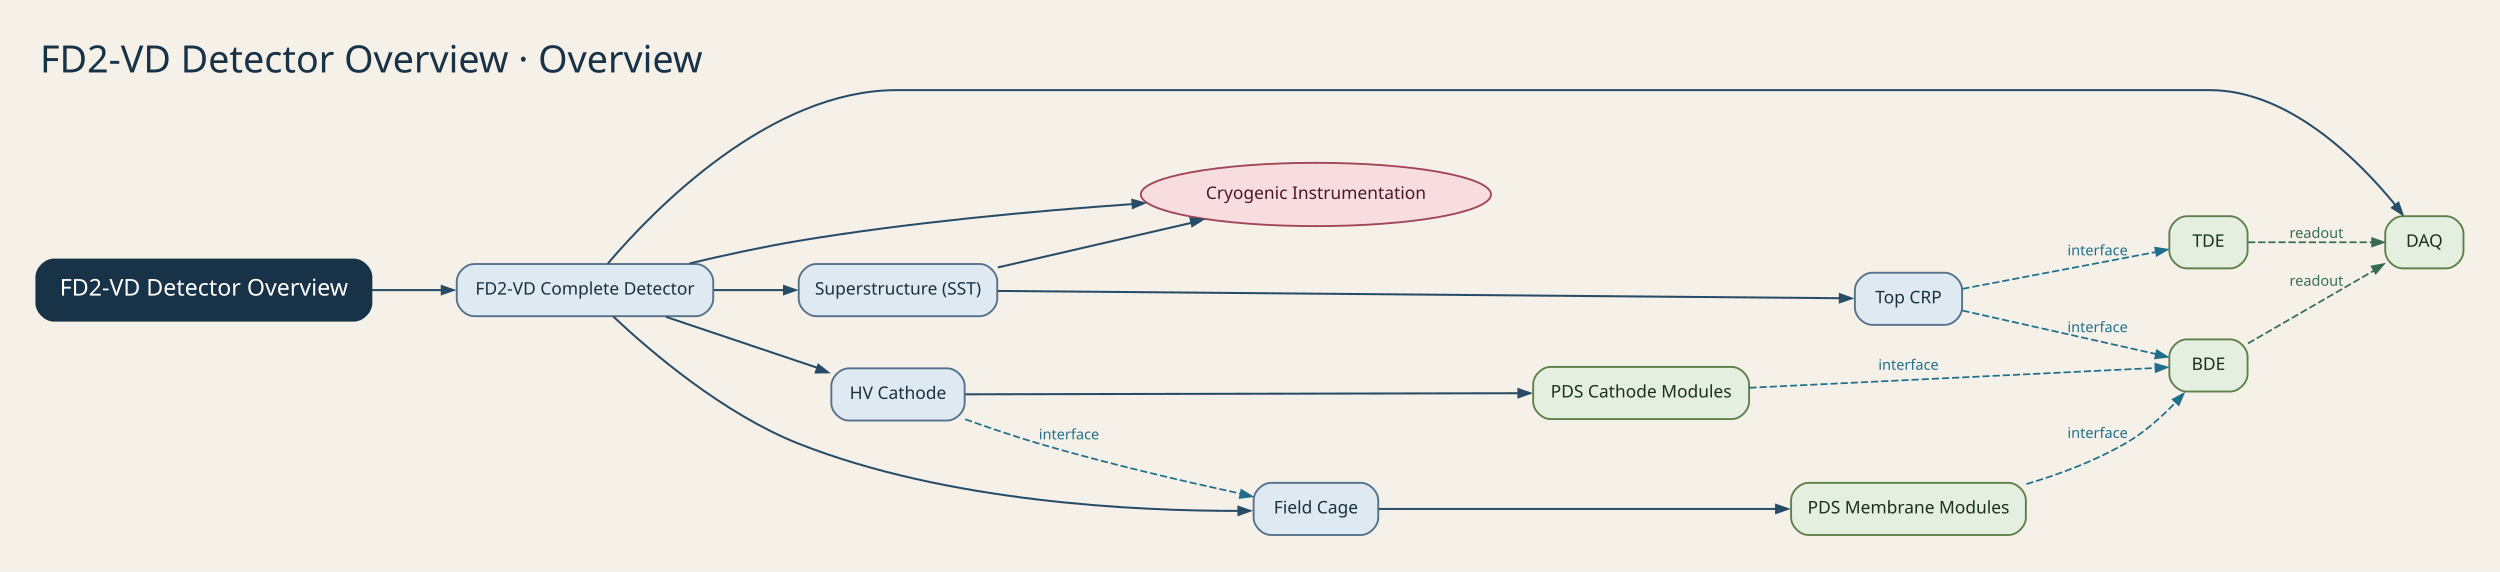
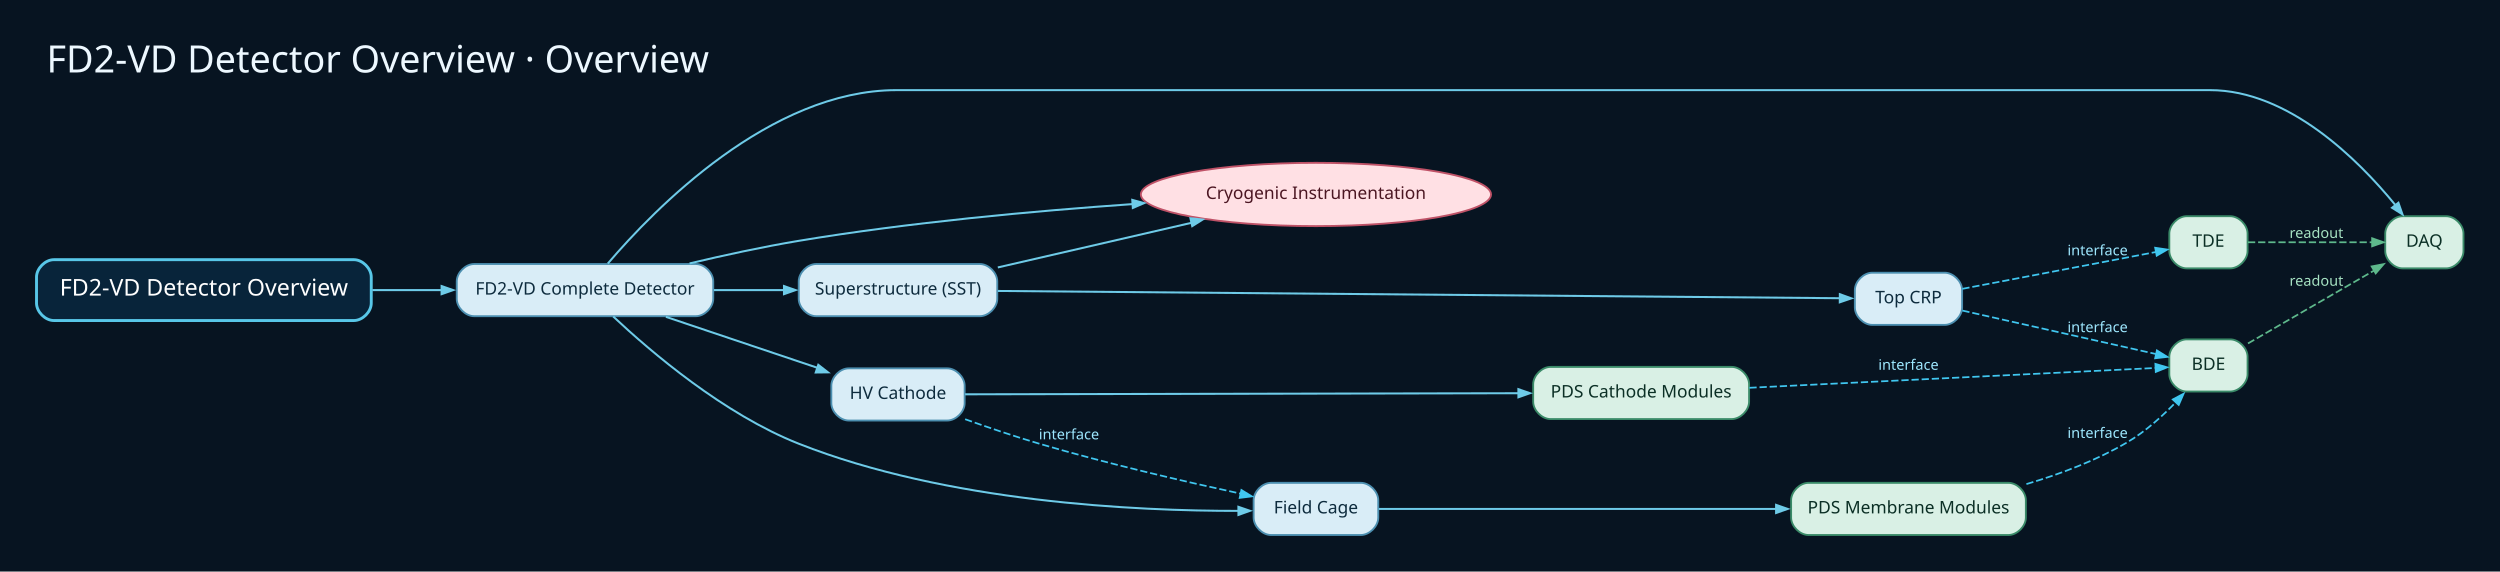
<svg xmlns="http://www.w3.org/2000/svg" xmlns:xlink="http://www.w3.org/1999/xlink" preserveAspectRatio="xMidYMid meet" width="100%" height="100%" viewBox="0.00 0.00 1725.23 394.40">
  <g id="graph0" class="graph" transform="scale(1 1) rotate(0) translate(25.2 369.2)">
-     <polygon fill="#f6f1e8" stroke="none" points="-25.2,25.2 -25.2,-369.2 1700.03,-369.2 1700.03,25.2 -25.2,25.2" />
-     <text text-anchor="middle" x="231" y="-319.2" font-family="Iowan Old Style" font-size="26.00" fill="#183247">FD2-VD Detector Overview · Overview</text>
+     <polygon fill="#071421" stroke="none" points="-25.2,25.2 -25.2,-369.2 1700.03,-369.2 1700.03,25.2 -25.2,25.2" />
+     <text text-anchor="middle" x="235.5" y="-319.2" font-family="Avenir Next" font-size="26.00" fill="#edf8ff">FD2-VD Detector Overview · Overview</text>
    <g id="node1" class="node">
      <g id="a_node1">
        <a xlink:href="../explorer.html#object=fd2_vd_overview" xlink:title="Open FD2-VD Detector Overview in the interactive explorer" target="_top">
-           <path fill="#183247" stroke="#183247" stroke-width="1.5" d="M219,-190C219,-190 12,-190 12,-190 6,-190 0,-184 0,-178 0,-178 0,-160 0,-160 0,-154 6,-148 12,-148 12,-148 219,-148 219,-148 225,-148 231,-154 231,-160 231,-160 231,-178 231,-178 231,-184 225,-190 219,-190" />
+           <path fill="#08243a" stroke="#58c7e8" stroke-width="2" d="M219,-190C219,-190 12,-190 12,-190 6,-190 0,-184 0,-178 0,-178 0,-160 0,-160 0,-154 6,-148 12,-148 12,-148 219,-148 219,-148 225,-148 231,-154 231,-160 231,-160 231,-178 231,-178 231,-184 225,-190 219,-190" />
          <text text-anchor="middle" x="115.5" y="-165.2" font-family="Avenir Next" font-size="16.00" fill="#ffffff">FD2-VD Detector Overview</text>
        </a>
      </g>
    </g>
    <g id="node5" class="node">
      <g id="a_node5">
        <a xlink:href="../explorer.html#object=fd2_vd_overview.fd2_vd_detector" xlink:title="Open FD2-VD Complete Detector in the interactive explorer" target="_top">
-           <path fill="#dfe9f2" stroke="#53718a" stroke-width="1.3" d="M455,-187C455,-187 302,-187 302,-187 296,-187 290,-181 290,-175 290,-175 290,-163 290,-163 290,-157 296,-151 302,-151 302,-151 455,-151 455,-151 461,-151 467,-157 467,-163 467,-163 467,-175 467,-175 467,-181 461,-187 455,-187" />
-           <text text-anchor="middle" x="378.5" y="-165.9" font-family="Avenir Next" font-size="12.00" fill="#173140">FD2-VD Complete Detector</text>
+           <path fill="#d9edf7" stroke="#4c8fb0" stroke-width="1.3" d="M455,-187C455,-187 302,-187 302,-187 296,-187 290,-181 290,-175 290,-175 290,-163 290,-163 290,-157 296,-151 302,-151 302,-151 455,-151 455,-151 461,-151 467,-157 467,-163 467,-163 467,-175 467,-175 467,-181 461,-187 455,-187" />
+           <text text-anchor="middle" x="378.5" y="-165.9" font-family="Avenir Next" font-size="12.00" fill="#0d2b3d">FD2-VD Complete Detector</text>
        </a>
      </g>
    </g>
    <g id="edge1" class="edge">
      <g id="a_edge1">
        <a xlink:href="../explorer.html#object=relation%3A30" xlink:title="Open contains relation in the interactive explorer" target="_top">
-           <path fill="none" stroke="#274c67" stroke-width="1.4" d="M231.36,-169C247.55,-169 264.08,-169 279.91,-169" />
-           <polygon fill="#274c67" stroke="#274c67" stroke-width="1.4" points="279.67,-171.8 287.67,-169 279.67,-166.2 279.67,-171.8" />
+           <path fill="none" stroke="#6ecbe8" stroke-width="1.4" d="M231.74,-169C247.8,-169 264.17,-169 279.86,-169" />
+           <polygon fill="#6ecbe8" stroke="#6ecbe8" stroke-width="1.4" points="279.54,-171.8 287.54,-169 279.54,-166.2 279.54,-171.8" />
        </a>
      </g>
    </g>
    <g id="node2" class="node">
      <g id="a_node2">
        <a xlink:href="../explorer.html#object=fd2_vd_overview.vd_bde" xlink:title="Open BDE in the interactive explorer" target="_top">
-           <path fill="#e4efe0" stroke="#5d7f48" stroke-width="1.3" d="M1513.83,-135C1513.83,-135 1483.83,-135 1483.83,-135 1477.83,-135 1471.83,-129 1471.83,-123 1471.83,-123 1471.83,-111 1471.83,-111 1471.83,-105 1477.83,-99 1483.83,-99 1483.83,-99 1513.83,-99 1513.83,-99 1519.83,-99 1525.83,-105 1525.83,-111 1525.83,-111 1525.83,-123 1525.83,-123 1525.83,-129 1519.83,-135 1513.83,-135" />
-           <text text-anchor="middle" x="1498.83" y="-113.9" font-family="Avenir Next" font-size="12.00" fill="#18311a">BDE</text>
+           <path fill="#d9f0e5" stroke="#3a8a68" stroke-width="1.3" d="M1513.83,-135C1513.83,-135 1483.83,-135 1483.83,-135 1477.83,-135 1471.83,-129 1471.83,-123 1471.83,-123 1471.83,-111 1471.83,-111 1471.83,-105 1477.83,-99 1483.83,-99 1483.83,-99 1513.83,-99 1513.83,-99 1519.83,-99 1525.83,-105 1525.83,-111 1525.83,-111 1525.83,-123 1525.83,-123 1525.83,-129 1519.83,-135 1513.83,-135" />
+           <text text-anchor="middle" x="1498.83" y="-113.9" font-family="Avenir Next" font-size="12.00" fill="#0b2f25">BDE</text>
        </a>
      </g>
    </g>
    <g id="node4" class="node">
      <g id="a_node4">
        <a xlink:href="../explorer.html#object=fd2_vd_overview.vd_daq" xlink:title="Open DAQ in the interactive explorer" target="_top">
-           <path fill="#e4efe0" stroke="#5d7f48" stroke-width="1.3" d="M1662.83,-220C1662.83,-220 1632.83,-220 1632.83,-220 1626.83,-220 1620.83,-214 1620.83,-208 1620.83,-208 1620.83,-196 1620.83,-196 1620.83,-190 1626.83,-184 1632.83,-184 1632.83,-184 1662.83,-184 1662.83,-184 1668.83,-184 1674.83,-190 1674.83,-196 1674.83,-196 1674.83,-208 1674.83,-208 1674.83,-214 1668.83,-220 1662.83,-220" />
-           <text text-anchor="middle" x="1647.83" y="-198.9" font-family="Avenir Next" font-size="12.00" fill="#18311a">DAQ</text>
+           <path fill="#d9f0e5" stroke="#3a8a68" stroke-width="1.3" d="M1662.83,-220C1662.83,-220 1632.83,-220 1632.83,-220 1626.83,-220 1620.83,-214 1620.83,-208 1620.83,-208 1620.83,-196 1620.83,-196 1620.83,-190 1626.83,-184 1632.83,-184 1632.83,-184 1662.83,-184 1662.83,-184 1668.83,-184 1674.83,-190 1674.83,-196 1674.83,-196 1674.83,-208 1674.83,-208 1674.83,-214 1668.83,-220 1662.83,-220" />
+           <text text-anchor="middle" x="1647.83" y="-198.9" font-family="Avenir Next" font-size="12.00" fill="#0b2f25">DAQ</text>
        </a>
      </g>
    </g>
    <g id="edge11" class="edge">
      <g id="a_edge11">
        <a xlink:href="../explorer.html#object=relation%3A40" xlink:title="Open reads out relation in the interactive explorer" target="_top">
-           <path fill="none" stroke="#356c53" stroke-width="1.2" stroke-dasharray="5,2" d="M1526.11,-132.2C1550.46,-146.28 1586.81,-167.29 1613.26,-182.59" />
-           <polygon fill="#356c53" stroke="#356c53" stroke-width="1.2" points="1611.45,-185.35 1619.78,-186.94 1614.25,-180.51 1611.45,-185.35" />
+           <path fill="none" stroke="#5eb98c" stroke-width="1.2" stroke-dasharray="5,2" d="M1526.11,-132.2C1550.46,-146.28 1586.81,-167.29 1613.26,-182.59" />
+           <polygon fill="#5eb98c" stroke="#5eb98c" stroke-width="1.2" points="1611.45,-185.35 1619.78,-186.94 1614.25,-180.51 1611.45,-185.35" />
        </a>
      </g>
      <g id="a_edge11-label">
        <a xlink:href="../explorer.html#object=relation%3A40" xlink:title="readout" target="_top">
-           <text text-anchor="middle" x="1573.33" y="-172" font-family="Avenir Next" font-size="10.00" fill="#356c53">readout</text>
+           <text text-anchor="middle" x="1573.33" y="-172" font-family="Avenir Next" font-size="10.00" fill="#a7e3c3">readout</text>
        </a>
      </g>
    </g>
    <g id="node3" class="node">
      <g id="a_node3">
        <a xlink:href="../explorer.html#object=fd2_vd_overview.vd_ci" xlink:title="Open Cryogenic Instrumentation in the interactive explorer" target="_top">
-           <ellipse fill="#f7dde0" stroke="#a14656" stroke-width="1.3" cx="882.92" cy="-235" rx="120.83" ry="21.84" />
-           <text text-anchor="middle" x="882.92" y="-231.9" font-family="Avenir Next" font-size="12.00" fill="#4a1823">Cryogenic Instrumentation</text>
+           <ellipse fill="#ffe0e4" stroke="#bf5267" stroke-width="1.3" cx="882.92" cy="-235" rx="120.83" ry="21.84" />
+           <text text-anchor="middle" x="882.92" y="-231.9" font-family="Avenir Next" font-size="12.00" fill="#4b1622">Cryogenic Instrumentation</text>
        </a>
      </g>
    </g>
    <g id="edge5" class="edge">
      <g id="a_edge5">
        <a xlink:href="../explorer.html#object=relation%3A34" xlink:title="Open contains relation in the interactive explorer" target="_top">
-           <path fill="none" stroke="#274c67" stroke-width="1.4" d="M450.67,-187.42C474.49,-193.07 501.28,-198.88 526,-203 601.97,-215.65 687.96,-223.56 756.38,-228.35" />
-           <polygon fill="#274c67" stroke="#274c67" stroke-width="1.4" points="756.17,-231.28 764.35,-229.03 756.56,-225.69 756.17,-231.28" />
+           <path fill="none" stroke="#6ecbe8" stroke-width="1.4" d="M450.67,-187.42C474.49,-193.07 501.28,-198.88 526,-203 601.97,-215.65 687.96,-223.56 756.38,-228.35" />
+           <polygon fill="#6ecbe8" stroke="#6ecbe8" stroke-width="1.4" points="756.17,-231.28 764.35,-229.03 756.56,-225.69 756.17,-231.28" />
        </a>
      </g>
    </g>
    <g id="edge6" class="edge">
      <g id="a_edge6">
        <a xlink:href="../explorer.html#object=relation%3A35" xlink:title="Open contains relation in the interactive explorer" target="_top">
-           <path fill="none" stroke="#274c67" stroke-width="1.4" d="M394.24,-187.33C426.23,-224.86 506.19,-307 593.5,-307 593.5,-307 593.5,-307 1499.83,-307 1554.19,-307 1602.32,-258.88 1627.74,-227.79" />
-           <polygon fill="#274c67" stroke="#274c67" stroke-width="1.4" points="1629.92,-229.29 1632.71,-221.29 1625.53,-225.81 1629.92,-229.29" />
+           <path fill="none" stroke="#6ecbe8" stroke-width="1.4" d="M394.24,-187.33C426.23,-224.86 506.19,-307 593.5,-307 593.5,-307 593.5,-307 1499.83,-307 1554.19,-307 1602.32,-258.88 1627.74,-227.79" />
+           <polygon fill="#6ecbe8" stroke="#6ecbe8" stroke-width="1.4" points="1629.92,-229.29 1632.71,-221.29 1625.53,-225.81 1629.92,-229.29" />
        </a>
      </g>
    </g>
    <g id="node6" class="node">
      <g id="a_node6">
        <a xlink:href="../explorer.html#object=fd2_vd_overview.vd_field_cage" xlink:title="Open Field Cage in the interactive explorer" target="_top">
-           <path fill="#dfe9f2" stroke="#53718a" stroke-width="1.3" d="M913.92,-36C913.92,-36 851.92,-36 851.92,-36 845.92,-36 839.92,-30 839.92,-24 839.92,-24 839.92,-12 839.92,-12 839.92,-6 845.92,0 851.92,0 851.92,0 913.92,0 913.92,0 919.92,0 925.92,-6 925.92,-12 925.92,-12 925.92,-24 925.92,-24 925.92,-30 919.92,-36 913.92,-36" />
-           <text text-anchor="middle" x="882.92" y="-14.9" font-family="Avenir Next" font-size="12.00" fill="#173140">Field Cage</text>
+           <path fill="#d9edf7" stroke="#4c8fb0" stroke-width="1.3" d="M913.92,-36C913.92,-36 851.92,-36 851.92,-36 845.92,-36 839.92,-30 839.92,-24 839.92,-24 839.92,-12 839.92,-12 839.92,-6 845.92,0 851.92,0 851.92,0 913.92,0 913.92,0 919.92,0 925.92,-6 925.92,-12 925.92,-12 925.92,-24 925.92,-24 925.92,-30 919.92,-36 913.92,-36" />
+           <text text-anchor="middle" x="882.92" y="-14.9" font-family="Avenir Next" font-size="12.00" fill="#0d2b3d">Field Cage</text>
        </a>
      </g>
    </g>
    <g id="edge4" class="edge">
      <g id="a_edge4">
        <a xlink:href="../explorer.html#object=relation%3A33" xlink:title="Open contains relation in the interactive explorer" target="_top">
-           <path fill="none" stroke="#274c67" stroke-width="1.4" d="M397.98,-150.78C424.07,-126.27 474.32,-83.41 526,-63 628.22,-22.64 758.61,-16.54 829.78,-16.64" />
-           <polygon fill="#274c67" stroke="#274c67" stroke-width="1.4" points="829.41,-19.45 837.42,-16.7 829.44,-13.85 829.41,-19.45" />
+           <path fill="none" stroke="#6ecbe8" stroke-width="1.4" d="M397.98,-150.78C424.07,-126.27 474.32,-83.41 526,-63 628.22,-22.64 758.61,-16.54 829.78,-16.64" />
+           <polygon fill="#6ecbe8" stroke="#6ecbe8" stroke-width="1.4" points="829.41,-19.45 837.42,-16.7 829.44,-13.85 829.41,-19.45" />
        </a>
      </g>
    </g>
    <g id="node7" class="node">
      <g id="a_node7">
        <a xlink:href="../explorer.html#object=fd2_vd_overview.vd_hv_cathode" xlink:title="Open HV Cathode in the interactive explorer" target="_top">
-           <path fill="#dfe9f2" stroke="#53718a" stroke-width="1.3" d="M628.5,-115C628.5,-115 560.5,-115 560.5,-115 554.5,-115 548.5,-109 548.5,-103 548.5,-103 548.5,-91 548.5,-91 548.5,-85 554.5,-79 560.5,-79 560.5,-79 628.5,-79 628.5,-79 634.5,-79 640.5,-85 640.5,-91 640.5,-91 640.5,-103 640.5,-103 640.5,-109 634.5,-115 628.5,-115" />
-           <text text-anchor="middle" x="594.5" y="-93.9" font-family="Avenir Next" font-size="12.00" fill="#173140">HV Cathode</text>
+           <path fill="#d9edf7" stroke="#4c8fb0" stroke-width="1.3" d="M628.5,-115C628.5,-115 560.5,-115 560.5,-115 554.5,-115 548.5,-109 548.5,-103 548.5,-103 548.5,-91 548.5,-91 548.5,-85 554.5,-79 560.5,-79 560.5,-79 628.5,-79 628.5,-79 634.5,-79 640.5,-85 640.5,-91 640.5,-91 640.5,-103 640.5,-103 640.5,-109 634.5,-115 628.5,-115" />
+           <text text-anchor="middle" x="594.5" y="-93.9" font-family="Avenir Next" font-size="12.00" fill="#0d2b3d">HV Cathode</text>
        </a>
      </g>
    </g>
    <g id="edge3" class="edge">
      <g id="a_edge3">
        <a xlink:href="../explorer.html#object=relation%3A32" xlink:title="Open contains relation in the interactive explorer" target="_top">
-           <path fill="none" stroke="#274c67" stroke-width="1.4" d="M434.33,-150.55C466.46,-139.74 506.88,-126.14 538.96,-115.35" />
-           <polygon fill="#274c67" stroke="#274c67" stroke-width="1.4" points="539.5,-117.45 546.19,-112.24 537.72,-112.14 539.5,-117.45" />
+           <path fill="none" stroke="#6ecbe8" stroke-width="1.4" d="M434.33,-150.55C466.46,-139.74 506.88,-126.14 538.96,-115.35" />
+           <polygon fill="#6ecbe8" stroke="#6ecbe8" stroke-width="1.4" points="539.5,-117.45 546.19,-112.24 537.72,-112.14 539.5,-117.45" />
        </a>
      </g>
    </g>
    <g id="node10" class="node">
      <g id="a_node10">
        <a xlink:href="../explorer.html#object=fd2_vd_overview.vd_superstructure" xlink:title="Open Superstructure (SST) in the interactive explorer" target="_top">
-           <path fill="#dfe9f2" stroke="#53718a" stroke-width="1.3" d="M651,-187C651,-187 538,-187 538,-187 532,-187 526,-181 526,-175 526,-175 526,-163 526,-163 526,-157 532,-151 538,-151 538,-151 651,-151 651,-151 657,-151 663,-157 663,-163 663,-163 663,-175 663,-175 663,-181 657,-187 651,-187" />
-           <text text-anchor="middle" x="594.5" y="-165.9" font-family="Avenir Next" font-size="12.00" fill="#173140">Superstructure (SST)</text>
+           <path fill="#d9edf7" stroke="#4c8fb0" stroke-width="1.3" d="M651,-187C651,-187 538,-187 538,-187 532,-187 526,-181 526,-175 526,-175 526,-163 526,-163 526,-157 532,-151 538,-151 538,-151 651,-151 651,-151 657,-151 663,-157 663,-163 663,-163 663,-175 663,-175 663,-181 657,-187 651,-187" />
+           <text text-anchor="middle" x="594.5" y="-165.9" font-family="Avenir Next" font-size="12.00" fill="#0d2b3d">Superstructure (SST)</text>
        </a>
      </g>
    </g>
    <g id="edge2" class="edge">
      <g id="a_edge2">
        <a xlink:href="../explorer.html#object=relation%3A31" xlink:title="Open contains relation in the interactive explorer" target="_top">
-           <path fill="none" stroke="#274c67" stroke-width="1.4" d="M467.47,-169C483.6,-169 500.33,-169 516.13,-169" />
-           <polygon fill="#274c67" stroke="#274c67" stroke-width="1.4" points="515.83,-171.8 523.83,-169 515.83,-166.2 515.83,-171.8" />
+           <path fill="none" stroke="#6ecbe8" stroke-width="1.4" d="M467.47,-169C483.6,-169 500.33,-169 516.13,-169" />
+           <polygon fill="#6ecbe8" stroke="#6ecbe8" stroke-width="1.4" points="515.83,-171.8 523.83,-169 515.83,-166.2 515.83,-171.8" />
        </a>
      </g>
    </g>
    <g id="node9" class="node">
      <g id="a_node9">
        <a xlink:href="../explorer.html#object=fd2_vd_overview.vd_pds_membrane" xlink:title="Open PDS Membrane Modules in the interactive explorer" target="_top">
-           <path fill="#e4efe0" stroke="#5d7f48" stroke-width="1.3" d="M1360.83,-36C1360.83,-36 1222.83,-36 1222.83,-36 1216.83,-36 1210.83,-30 1210.83,-24 1210.83,-24 1210.83,-12 1210.83,-12 1210.83,-6 1216.83,0 1222.83,0 1222.83,0 1360.83,0 1360.83,0 1366.83,0 1372.83,-6 1372.83,-12 1372.83,-12 1372.83,-24 1372.83,-24 1372.83,-30 1366.83,-36 1360.83,-36" />
-           <text text-anchor="middle" x="1291.83" y="-14.9" font-family="Avenir Next" font-size="12.00" fill="#18311a">PDS Membrane Modules</text>
+           <path fill="#d9f0e5" stroke="#3a8a68" stroke-width="1.3" d="M1360.83,-36C1360.83,-36 1222.83,-36 1222.83,-36 1216.83,-36 1210.83,-30 1210.83,-24 1210.83,-24 1210.83,-12 1210.83,-12 1210.83,-6 1216.83,0 1222.83,0 1222.83,0 1360.83,0 1360.83,0 1366.83,0 1372.83,-6 1372.83,-12 1372.83,-12 1372.83,-24 1372.83,-24 1372.83,-30 1366.83,-36 1360.83,-36" />
+           <text text-anchor="middle" x="1291.83" y="-14.9" font-family="Avenir Next" font-size="12.00" fill="#0b2f25">PDS Membrane Modules</text>
        </a>
      </g>
    </g>
    <g id="edge14" class="edge">
      <g id="a_edge14">
        <a xlink:href="../explorer.html#object=relation%3A43" xlink:title="Open contains relation in the interactive explorer" target="_top">
-           <path fill="none" stroke="#274c67" stroke-width="1.4" d="M926.31,-18C990.83,-18 1115.16,-18 1200.52,-18" />
-           <polygon fill="#274c67" stroke="#274c67" stroke-width="1.4" points="1200.47,-20.8 1208.47,-18 1200.47,-15.2 1200.47,-20.8" />
+           <path fill="none" stroke="#6ecbe8" stroke-width="1.4" d="M926.31,-18C990.83,-18 1115.16,-18 1200.52,-18" />
+           <polygon fill="#6ecbe8" stroke="#6ecbe8" stroke-width="1.4" points="1200.47,-20.8 1208.47,-18 1200.47,-15.2 1200.47,-20.8" />
        </a>
      </g>
    </g>
    <g id="edge17" class="edge">
      <g id="a_edge17">
        <a xlink:href="../explorer.html#object=relation%3A46" xlink:title="Open interfaces with relation in the interactive explorer" target="_top">
-           <path fill="none" stroke="#1f6f8b" stroke-width="1.2" stroke-dasharray="5,2" d="M640.83,-79.91C656.87,-74.16 675.13,-67.96 692,-63 738.7,-49.28 792.78,-36.79 831.26,-28.47" />
-           <polygon fill="#1f6f8b" stroke="#1f6f8b" stroke-width="1.2" points="831.48,-31.07 838.71,-26.65 830.3,-25.6 831.48,-31.07" />
+           <path fill="none" stroke="#40c7f0" stroke-width="1.2" stroke-dasharray="5,2" d="M640.83,-79.91C656.87,-74.16 675.13,-67.96 692,-63 738.7,-49.28 792.78,-36.79 831.26,-28.47" />
+           <polygon fill="#40c7f0" stroke="#40c7f0" stroke-width="1.2" points="831.48,-31.07 838.71,-26.65 830.3,-25.6 831.48,-31.07" />
        </a>
      </g>
      <g id="a_edge17-label">
        <a xlink:href="../explorer.html#object=relation%3A46" xlink:title="interface" target="_top">
-           <text text-anchor="middle" x="712.5" y="-66" font-family="Avenir Next" font-size="10.00" fill="#1f6f8b">interface</text>
+           <text text-anchor="middle" x="712.5" y="-66" font-family="Avenir Next" font-size="10.00" fill="#9ee8ff">interface</text>
        </a>
      </g>
    </g>
    <g id="node8" class="node">
      <g id="a_node8">
        <a xlink:href="../explorer.html#object=fd2_vd_overview.vd_pds_cathode" xlink:title="Open PDS Cathode Modules in the interactive explorer" target="_top">
-           <path fill="#e4efe0" stroke="#5d7f48" stroke-width="1.3" d="M1169.83,-116C1169.83,-116 1044.83,-116 1044.83,-116 1038.83,-116 1032.83,-110 1032.83,-104 1032.83,-104 1032.83,-92 1032.83,-92 1032.83,-86 1038.83,-80 1044.83,-80 1044.83,-80 1169.83,-80 1169.83,-80 1175.83,-80 1181.83,-86 1181.83,-92 1181.83,-92 1181.83,-104 1181.83,-104 1181.83,-110 1175.83,-116 1169.83,-116" />
-           <text text-anchor="middle" x="1107.33" y="-94.9" font-family="Avenir Next" font-size="12.00" fill="#18311a">PDS Cathode Modules</text>
+           <path fill="#d9f0e5" stroke="#3a8a68" stroke-width="1.3" d="M1169.83,-116C1169.83,-116 1044.83,-116 1044.83,-116 1038.83,-116 1032.83,-110 1032.83,-104 1032.83,-104 1032.83,-92 1032.83,-92 1032.83,-86 1038.83,-80 1044.83,-80 1044.83,-80 1169.83,-80 1169.83,-80 1175.83,-80 1181.83,-86 1181.83,-92 1181.83,-92 1181.83,-104 1181.83,-104 1181.83,-110 1175.83,-116 1169.83,-116" />
+           <text text-anchor="middle" x="1107.33" y="-94.9" font-family="Avenir Next" font-size="12.00" fill="#0b2f25">PDS Cathode Modules</text>
        </a>
      </g>
    </g>
    <g id="edge13" class="edge">
      <g id="a_edge13">
        <a xlink:href="../explorer.html#object=relation%3A42" xlink:title="Open contains relation in the interactive explorer" target="_top">
-           <path fill="none" stroke="#274c67" stroke-width="1.4" d="M640.83,-97.09C726.55,-97.26 913.55,-97.62 1022.65,-97.84" />
-           <polygon fill="#274c67" stroke="#274c67" stroke-width="1.4" points="1022.63,-100.64 1030.64,-97.86 1022.65,-95.04 1022.63,-100.64" />
+           <path fill="none" stroke="#6ecbe8" stroke-width="1.4" d="M640.83,-97.09C726.55,-97.26 913.55,-97.62 1022.65,-97.84" />
+           <polygon fill="#6ecbe8" stroke="#6ecbe8" stroke-width="1.4" points="1022.63,-100.64 1030.64,-97.86 1022.65,-95.04 1022.63,-100.64" />
        </a>
      </g>
    </g>
    <g id="edge15" class="edge">
      <g id="a_edge15">
        <a xlink:href="../explorer.html#object=relation%3A44" xlink:title="Open interfaces with relation in the interactive explorer" target="_top">
-           <path fill="none" stroke="#1f6f8b" stroke-width="1.2" stroke-dasharray="5,2" d="M1182.05,-101.6C1265.92,-105.69 1399.42,-112.2 1462.55,-115.28" />
-           <polygon fill="#1f6f8b" stroke="#1f6f8b" stroke-width="1.2" points="1462.21,-118.11 1470.33,-115.71 1462.48,-112.52 1462.21,-118.11" />
+           <path fill="none" stroke="#40c7f0" stroke-width="1.2" stroke-dasharray="5,2" d="M1182.05,-101.6C1265.92,-105.69 1399.42,-112.2 1462.55,-115.28" />
+           <polygon fill="#40c7f0" stroke="#40c7f0" stroke-width="1.2" points="1462.21,-118.11 1470.33,-115.71 1462.48,-112.52 1462.21,-118.11" />
        </a>
      </g>
      <g id="a_edge15-label">
        <a xlink:href="../explorer.html#object=relation%3A44" xlink:title="interface" target="_top">
-           <text text-anchor="middle" x="1291.83" y="-114" font-family="Avenir Next" font-size="10.00" fill="#1f6f8b">interface</text>
+           <text text-anchor="middle" x="1291.83" y="-114" font-family="Avenir Next" font-size="10.00" fill="#9ee8ff">interface</text>
        </a>
      </g>
    </g>
    <g id="edge16" class="edge">
      <g id="a_edge16">
        <a xlink:href="../explorer.html#object=relation%3A45" xlink:title="Open interfaces with relation in the interactive explorer" target="_top">
-           <path fill="none" stroke="#1f6f8b" stroke-width="1.2" stroke-dasharray="5,2" d="M1373.21,-35.13C1396.62,-42.08 1421.59,-51.49 1442.83,-64 1455.39,-71.4 1467.3,-82.21 1476.81,-92.15" />
-           <polygon fill="#1f6f8b" stroke="#1f6f8b" stroke-width="1.2" points="1474.21,-93.54 1481.69,-97.51 1478.32,-89.73 1474.21,-93.54" />
+           <path fill="none" stroke="#40c7f0" stroke-width="1.2" stroke-dasharray="5,2" d="M1373.21,-35.13C1396.62,-42.08 1421.59,-51.49 1442.83,-64 1455.39,-71.4 1467.3,-82.21 1476.81,-92.15" />
+           <polygon fill="#40c7f0" stroke="#40c7f0" stroke-width="1.2" points="1474.21,-93.54 1481.69,-97.51 1478.32,-89.73 1474.21,-93.54" />
        </a>
      </g>
      <g id="a_edge16-label">
        <a xlink:href="../explorer.html#object=relation%3A45" xlink:title="interface" target="_top">
-           <text text-anchor="middle" x="1422.33" y="-67" font-family="Avenir Next" font-size="10.00" fill="#1f6f8b">interface</text>
+           <text text-anchor="middle" x="1422.33" y="-67" font-family="Avenir Next" font-size="10.00" fill="#9ee8ff">interface</text>
        </a>
      </g>
    </g>
    <g id="edge8" class="edge">
      <g id="a_edge8">
        <a xlink:href="../explorer.html#object=relation%3A37" xlink:title="Open contains relation in the interactive explorer" target="_top">
-           <path fill="none" stroke="#274c67" stroke-width="1.4" d="M663.38,-184.64C703.44,-193.87 754.5,-205.64 797.19,-215.48" />
-           <polygon fill="#274c67" stroke="#274c67" stroke-width="1.4" points="796.3,-218.6 804.72,-217.67 797.55,-213.15 796.3,-218.6" />
+           <path fill="none" stroke="#6ecbe8" stroke-width="1.4" d="M663.38,-184.64C703.44,-193.87 754.5,-205.64 797.19,-215.48" />
+           <polygon fill="#6ecbe8" stroke="#6ecbe8" stroke-width="1.4" points="796.3,-218.6 804.72,-217.67 797.55,-213.15 796.3,-218.6" />
        </a>
      </g>
    </g>
    <g id="node12" class="node">
      <g id="a_node12">
        <a xlink:href="../explorer.html#object=fd2_vd_overview.vd_crp" xlink:title="Open Top CRP in the interactive explorer" target="_top">
-           <path fill="#dfe9f2" stroke="#53718a" stroke-width="1.3" d="M1316.83,-181C1316.83,-181 1266.83,-181 1266.83,-181 1260.83,-181 1254.83,-175 1254.83,-169 1254.83,-169 1254.83,-157 1254.83,-157 1254.83,-151 1260.83,-145 1266.83,-145 1266.83,-145 1316.83,-145 1316.83,-145 1322.83,-145 1328.83,-151 1328.83,-157 1328.83,-157 1328.83,-169 1328.83,-169 1328.83,-175 1322.83,-181 1316.83,-181" />
-           <text text-anchor="middle" x="1291.83" y="-159.9" font-family="Avenir Next" font-size="12.00" fill="#173140">Top CRP</text>
+           <path fill="#d9edf7" stroke="#4c8fb0" stroke-width="1.3" d="M1316.83,-181C1316.83,-181 1266.83,-181 1266.83,-181 1260.83,-181 1254.83,-175 1254.83,-169 1254.83,-169 1254.83,-157 1254.83,-157 1254.83,-151 1260.83,-145 1266.83,-145 1266.83,-145 1316.83,-145 1316.83,-145 1322.83,-145 1328.83,-151 1328.83,-157 1328.83,-157 1328.83,-169 1328.83,-169 1328.83,-175 1322.83,-181 1316.83,-181" />
+           <text text-anchor="middle" x="1291.83" y="-159.9" font-family="Avenir Next" font-size="12.00" fill="#0d2b3d">Top CRP</text>
        </a>
      </g>
    </g>
    <g id="edge7" class="edge">
      <g id="a_edge7">
        <a xlink:href="../explorer.html#object=relation%3A36" xlink:title="Open contains relation in the interactive explorer" target="_top">
-           <path fill="none" stroke="#274c67" stroke-width="1.4" d="M663.44,-168.41C804.23,-167.2 1124.67,-164.43 1244.49,-163.4" />
-           <polygon fill="#274c67" stroke="#274c67" stroke-width="1.4" points="1244.47,-166.18 1252.44,-163.31 1244.42,-160.58 1244.47,-166.18" />
+           <path fill="none" stroke="#6ecbe8" stroke-width="1.4" d="M663.44,-168.41C804.23,-167.2 1124.67,-164.43 1244.49,-163.4" />
+           <polygon fill="#6ecbe8" stroke="#6ecbe8" stroke-width="1.4" points="1244.47,-166.18 1252.44,-163.31 1244.42,-160.58 1244.47,-166.18" />
        </a>
      </g>
    </g>
    <g id="node11" class="node">
      <g id="a_node11">
        <a xlink:href="../explorer.html#object=fd2_vd_overview.vd_tde" xlink:title="Open TDE in the interactive explorer" target="_top">
-           <path fill="#e4efe0" stroke="#5d7f48" stroke-width="1.3" d="M1513.83,-220C1513.83,-220 1483.83,-220 1483.83,-220 1477.83,-220 1471.83,-214 1471.83,-208 1471.83,-208 1471.83,-196 1471.83,-196 1471.83,-190 1477.83,-184 1483.83,-184 1483.83,-184 1513.83,-184 1513.83,-184 1519.83,-184 1525.83,-190 1525.83,-196 1525.83,-196 1525.83,-208 1525.83,-208 1525.83,-214 1519.83,-220 1513.83,-220" />
-           <text text-anchor="middle" x="1498.83" y="-198.9" font-family="Avenir Next" font-size="12.00" fill="#18311a">TDE</text>
+           <path fill="#d9f0e5" stroke="#3a8a68" stroke-width="1.3" d="M1513.83,-220C1513.83,-220 1483.83,-220 1483.83,-220 1477.83,-220 1471.83,-214 1471.83,-208 1471.83,-208 1471.83,-196 1471.83,-196 1471.83,-190 1477.83,-184 1483.83,-184 1483.83,-184 1513.83,-184 1513.83,-184 1519.83,-184 1525.83,-190 1525.83,-196 1525.83,-196 1525.83,-208 1525.83,-208 1525.83,-214 1519.83,-220 1513.83,-220" />
+           <text text-anchor="middle" x="1498.83" y="-198.9" font-family="Avenir Next" font-size="12.00" fill="#0b2f25">TDE</text>
        </a>
      </g>
    </g>
    <g id="edge12" class="edge">
      <g id="a_edge12">
        <a xlink:href="../explorer.html#object=relation%3A41" xlink:title="Open reads out relation in the interactive explorer" target="_top">
-           <path fill="none" stroke="#356c53" stroke-width="1.2" stroke-dasharray="5,2" d="M1526.11,-202C1550.05,-202 1585.57,-202 1611.89,-202" />
-           <polygon fill="#356c53" stroke="#356c53" stroke-width="1.2" points="1611.78,-204.8 1619.78,-202 1611.78,-199.2 1611.78,-204.8" />
+           <path fill="none" stroke="#5eb98c" stroke-width="1.2" stroke-dasharray="5,2" d="M1526.11,-202C1550.05,-202 1585.57,-202 1611.89,-202" />
+           <polygon fill="#5eb98c" stroke="#5eb98c" stroke-width="1.2" points="1611.78,-204.8 1619.78,-202 1611.78,-199.2 1611.78,-204.8" />
        </a>
      </g>
      <g id="a_edge12-label">
        <a xlink:href="../explorer.html#object=relation%3A41" xlink:title="readout" target="_top">
-           <text text-anchor="middle" x="1573.33" y="-205" font-family="Avenir Next" font-size="10.00" fill="#356c53">readout</text>
+           <text text-anchor="middle" x="1573.33" y="-205" font-family="Avenir Next" font-size="10.00" fill="#a7e3c3">readout</text>
        </a>
      </g>
    </g>
    <g id="edge10" class="edge">
      <g id="a_edge10">
        <a xlink:href="../explorer.html#object=relation%3A39" xlink:title="Open interfaces with relation in the interactive explorer" target="_top">
-           <path fill="none" stroke="#1f6f8b" stroke-width="1.2" stroke-dasharray="5,2" d="M1329.01,-154.88C1366.79,-146.41 1425.62,-133.2 1462.92,-124.83" />
-           <polygon fill="#1f6f8b" stroke="#1f6f8b" stroke-width="1.2" points="1463.26,-127.4 1470.45,-122.92 1462.04,-121.94 1463.26,-127.4" />
+           <path fill="none" stroke="#40c7f0" stroke-width="1.2" stroke-dasharray="5,2" d="M1329.01,-154.88C1366.79,-146.41 1425.62,-133.2 1462.92,-124.83" />
+           <polygon fill="#40c7f0" stroke="#40c7f0" stroke-width="1.2" points="1463.26,-127.4 1470.45,-122.92 1462.04,-121.94 1463.26,-127.4" />
        </a>
      </g>
      <g id="a_edge10-label">
        <a xlink:href="../explorer.html#object=relation%3A39" xlink:title="interface" target="_top">
-           <text text-anchor="middle" x="1422.33" y="-140" font-family="Avenir Next" font-size="10.00" fill="#1f6f8b">interface</text>
+           <text text-anchor="middle" x="1422.33" y="-140" font-family="Avenir Next" font-size="10.00" fill="#9ee8ff">interface</text>
        </a>
      </g>
    </g>
    <g id="edge9" class="edge">
      <g id="a_edge9">
        <a xlink:href="../explorer.html#object=relation%3A38" xlink:title="Open interfaces with relation in the interactive explorer" target="_top">
-           <path fill="none" stroke="#1f6f8b" stroke-width="1.2" stroke-dasharray="5,2" d="M1329.01,-169.88C1366.79,-177.07 1425.62,-188.26 1462.92,-195.36" />
-           <polygon fill="#1f6f8b" stroke="#1f6f8b" stroke-width="1.2" points="1462.07,-198.24 1470.45,-196.98 1463.12,-192.74 1462.07,-198.24" />
+           <path fill="none" stroke="#40c7f0" stroke-width="1.2" stroke-dasharray="5,2" d="M1329.01,-169.88C1366.79,-177.07 1425.62,-188.26 1462.92,-195.36" />
+           <polygon fill="#40c7f0" stroke="#40c7f0" stroke-width="1.2" points="1462.07,-198.24 1470.45,-196.98 1463.12,-192.74 1462.07,-198.24" />
        </a>
      </g>
      <g id="a_edge9-label">
        <a xlink:href="../explorer.html#object=relation%3A38" xlink:title="interface" target="_top">
-           <text text-anchor="middle" x="1422.33" y="-193" font-family="Avenir Next" font-size="10.00" fill="#1f6f8b">interface</text>
+           <text text-anchor="middle" x="1422.33" y="-193" font-family="Avenir Next" font-size="10.00" fill="#9ee8ff">interface</text>
        </a>
      </g>
    </g>
  </g>
</svg>
